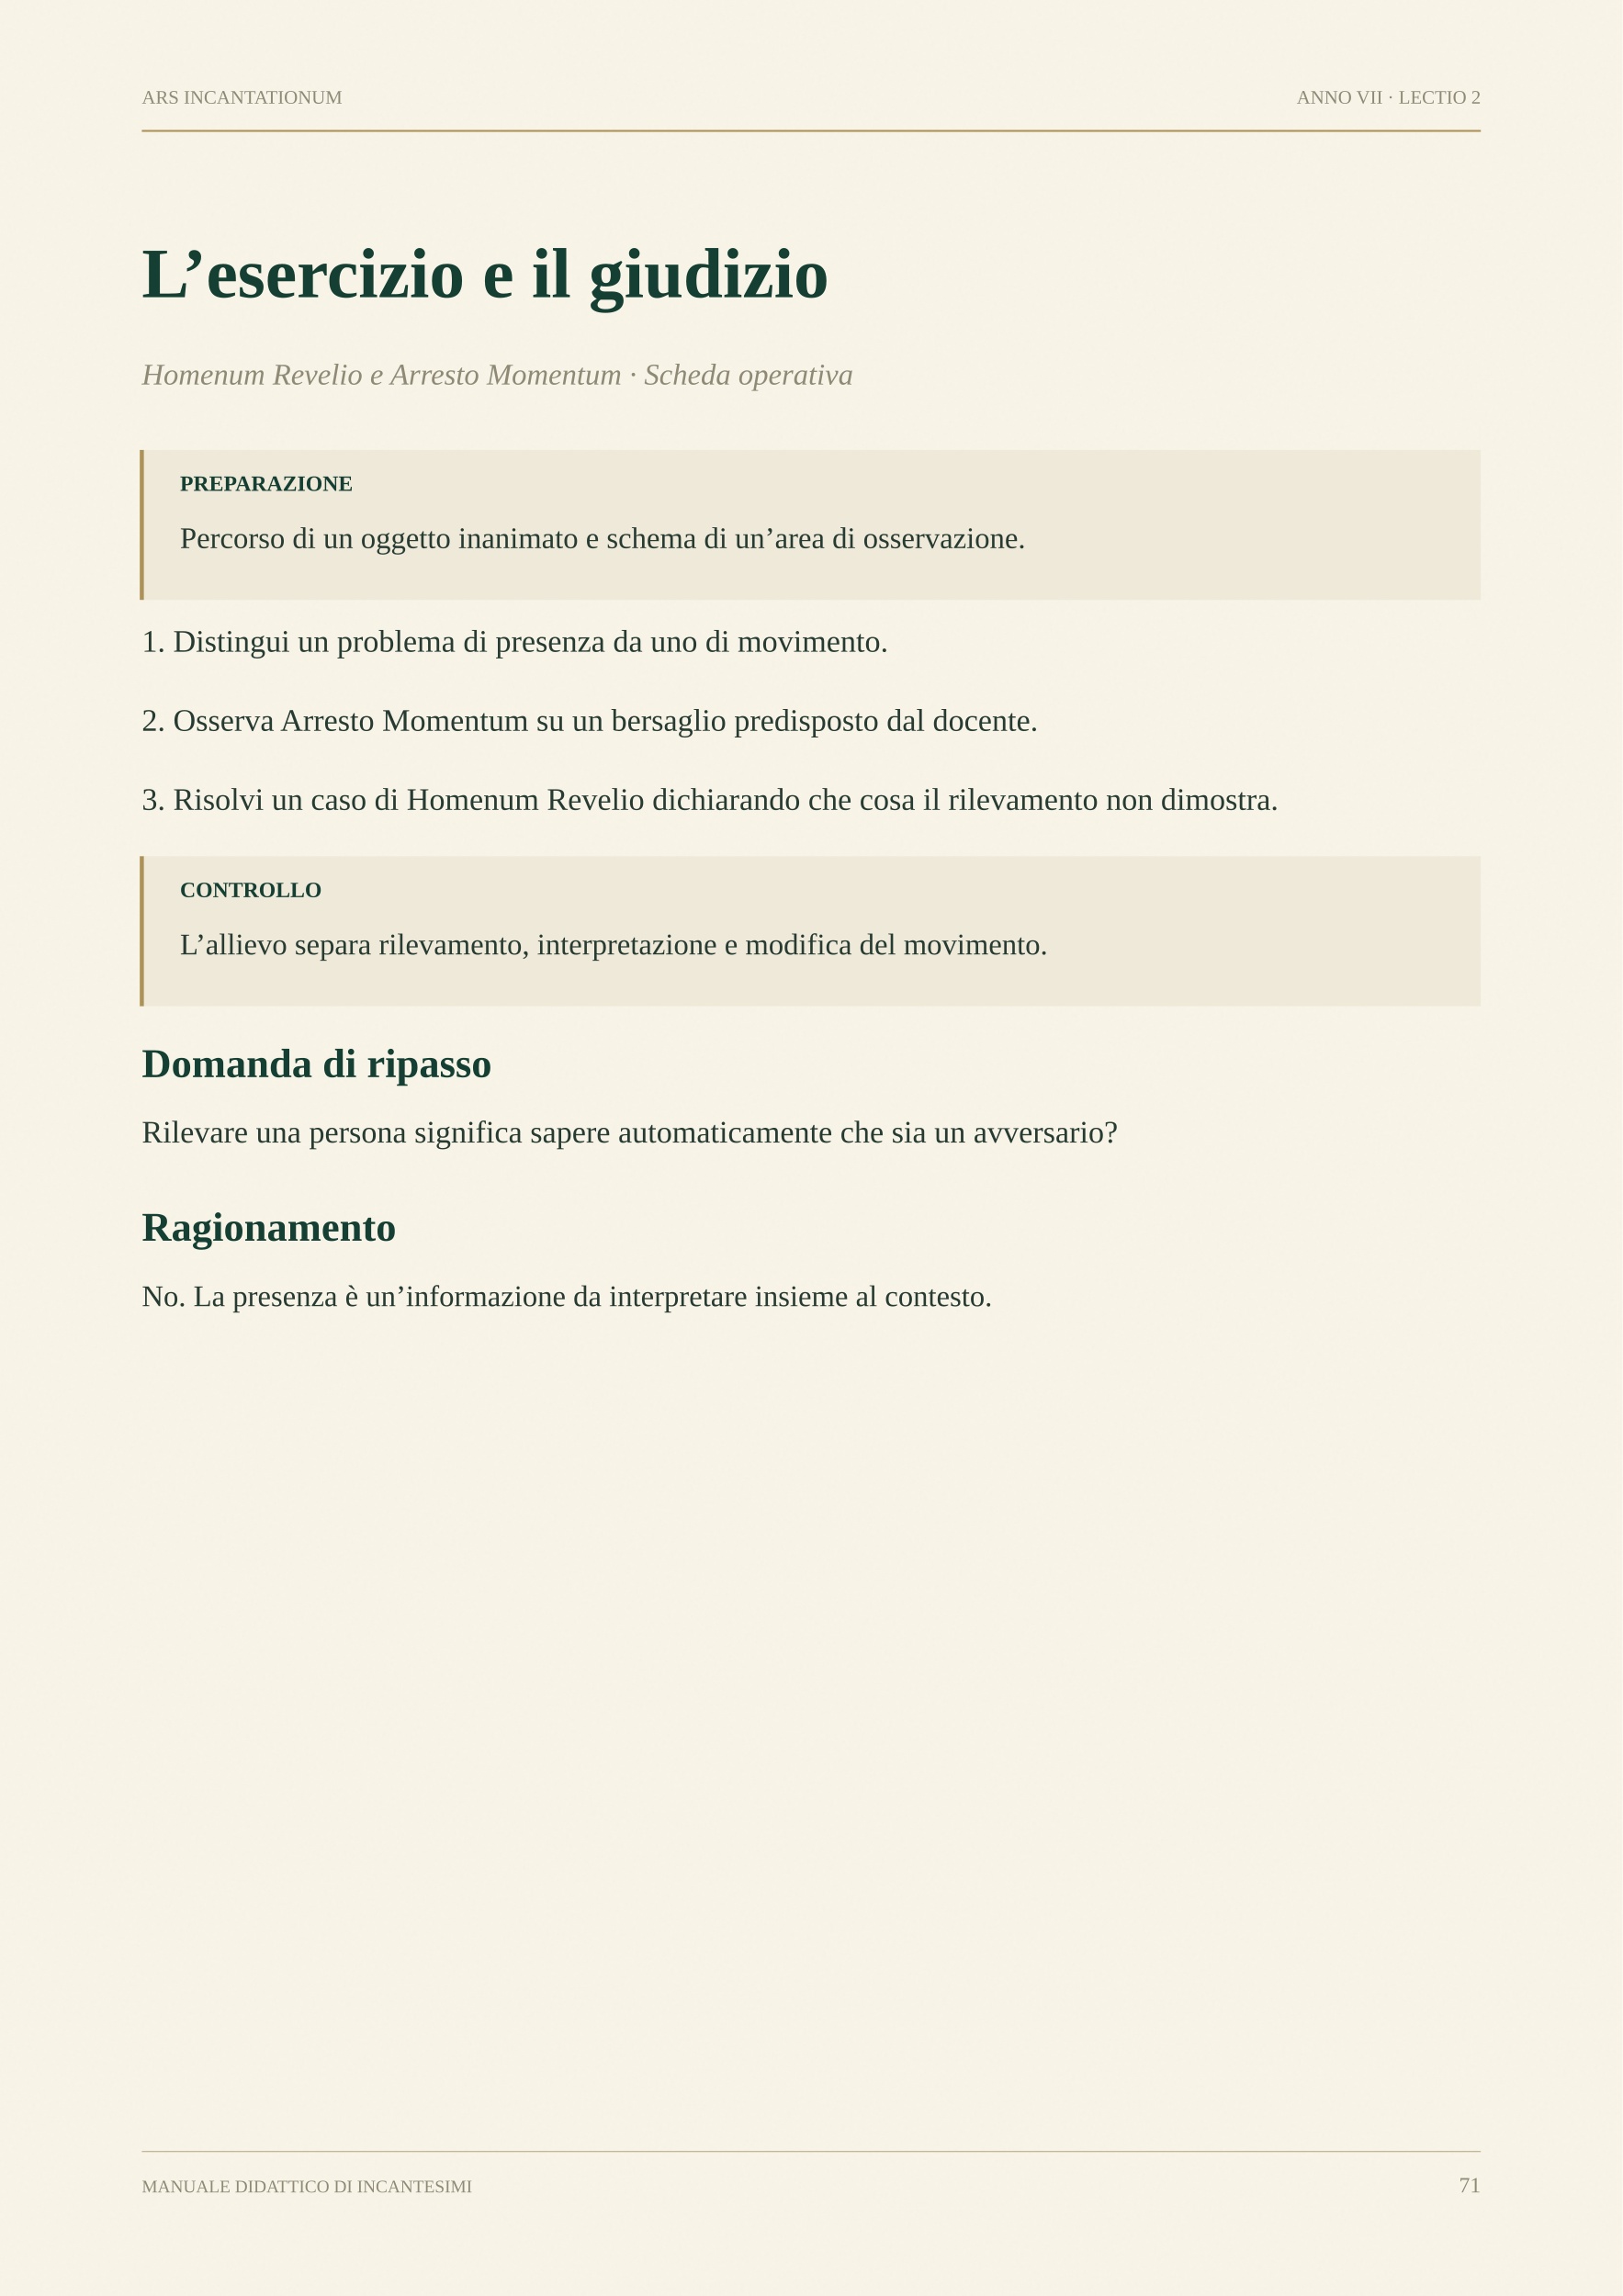
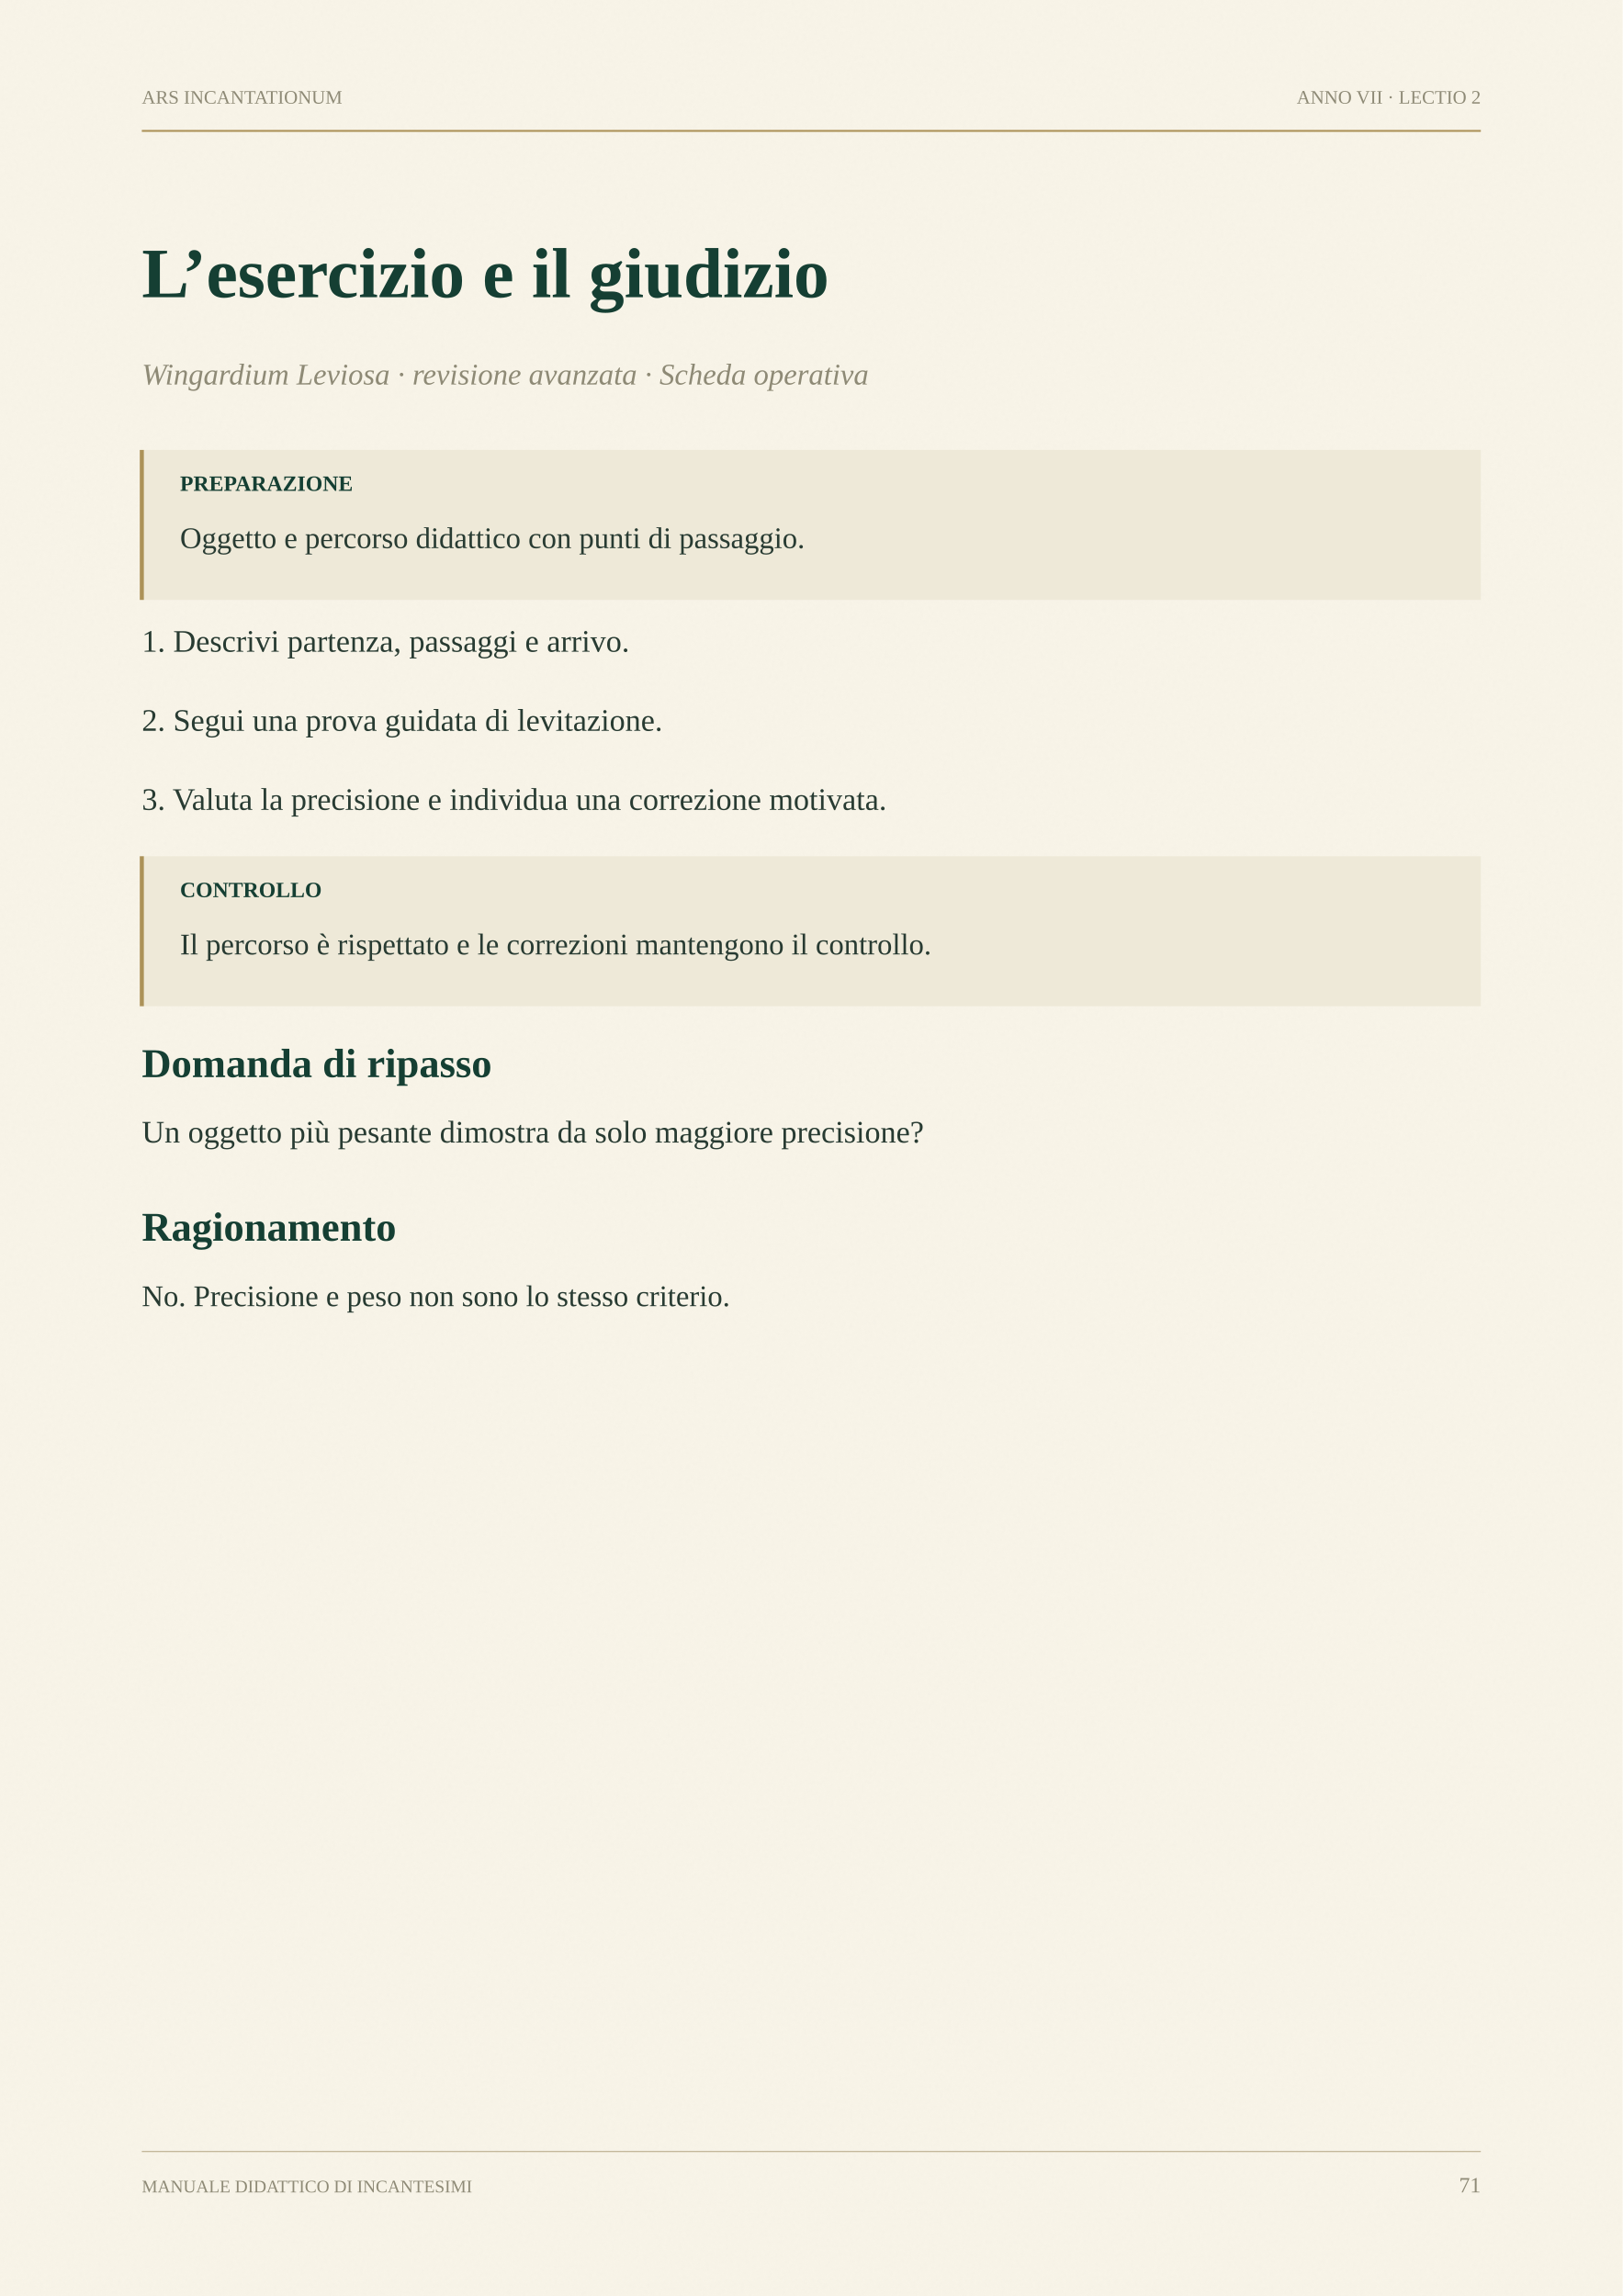
<svg xmlns="http://www.w3.org/2000/svg" width="595" height="842" viewBox="0 0 595 842">
  <defs>
    <filter id="grain">
      <feTurbulence type="fractalNoise" baseFrequency=".7" numOctaves="3" stitchTiles="stitch" />
      <feColorMatrix type="saturate" values="0" />
    </filter>
    <pattern id="paper" width="595" height="842" patternUnits="userSpaceOnUse">
      <rect width="595" height="842" filter="url(#grain)" opacity=".17" />
    </pattern>
    <linearGradient id="leather">
      <stop stop-color="#072a22" />
      <stop offset=".12" stop-color="#19483b" />
      <stop offset=".6" stop-color="#103c30" />
      <stop offset="1" stop-color="#05261e" />
    </linearGradient>
  </defs>
  <rect width="595" height="842" fill="#f8f4e8" />
  <rect width="595" height="842" fill="url(#paper)" opacity=".17" />
  <text x="52" y="38" font-family="Georgia, Times New Roman, serif" font-size="7" fill="#8e8a76">ARS INCANTATIONUM</text>
  <text x="543" y="38" font-family="Georgia, Times New Roman, serif" font-size="7" fill="#8e8a76" text-anchor="end">ANNO VII · LECTIO 2</text>
  <path d="M52 48H543" stroke="#ac9258" stroke-width=".7" />
  <text x="52" y="109" font-family="Georgia, Times New Roman, serif" font-size="26" fill="#153f33" font-weight="bold">L’esercizio e il giudizio</text>
-   <text x="52" y="141" font-family="Georgia, Times New Roman, serif" font-size="11" fill="#8e8a76" font-style="italic">Homenum Revelio e Arresto Momentum · Scheda operativa</text>
+   <text x="52" y="141" font-family="Georgia, Times New Roman, serif" font-size="11" fill="#8e8a76" font-style="italic">Wingardium Leviosa · revisione avanzata · Scheda operativa</text>
  <rect x="52" y="165" width="491" height="55" fill="#eee9d8" />
  <path d="M52 165v55" stroke="#ac9258" stroke-width="1.5" />
  <text x="66" y="180" font-family="Georgia, Times New Roman, serif" font-size="8" fill="#153f33" font-weight="bold">PREPARAZIONE</text>
-   <text x="66" y="201" font-family="Georgia, Times New Roman, serif" font-size="11" fill="#283b32">Percorso di un oggetto inanimato e schema di un’area di osservazione.</text>
-   <text x="52" y="239" font-family="Georgia, Times New Roman, serif" font-size="11.5" fill="#283b32">1. Distingui un problema di presenza da uno di movimento.</text>
-   <text x="52" y="268" font-family="Georgia, Times New Roman, serif" font-size="11.5" fill="#283b32">2. Osserva Arresto Momentum su un bersaglio predisposto dal docente.</text>
-   <text x="52" y="297" font-family="Georgia, Times New Roman, serif" font-size="11.5" fill="#283b32">3. Risolvi un caso di Homenum Revelio dichiarando che cosa il rilevamento non dimostra.</text>
+   <text x="66" y="201" font-family="Georgia, Times New Roman, serif" font-size="11" fill="#283b32">Oggetto e percorso didattico con punti di passaggio.</text>
+   <text x="52" y="239" font-family="Georgia, Times New Roman, serif" font-size="11.5" fill="#283b32">1. Descrivi partenza, passaggi e arrivo.</text>
+   <text x="52" y="268" font-family="Georgia, Times New Roman, serif" font-size="11.5" fill="#283b32">2. Segui una prova guidata di levitazione.</text>
+   <text x="52" y="297" font-family="Georgia, Times New Roman, serif" font-size="11.5" fill="#283b32">3. Valuta la precisione e individua una correzione motivata.</text>
  <rect x="52" y="314" width="491" height="55" fill="#eee9d8" />
  <path d="M52 314v55" stroke="#ac9258" stroke-width="1.5" />
  <text x="66" y="329" font-family="Georgia, Times New Roman, serif" font-size="8" fill="#153f33" font-weight="bold">CONTROLLO</text>
-   <text x="66" y="350" font-family="Georgia, Times New Roman, serif" font-size="11" fill="#283b32">L’allievo separa rilevamento, interpretazione e modifica del movimento.</text>
+   <text x="66" y="350" font-family="Georgia, Times New Roman, serif" font-size="11" fill="#283b32">Il percorso è rispettato e le correzioni mantengono il controllo.</text>
  <text x="52" y="395" font-family="Georgia, Times New Roman, serif" font-size="15" fill="#153f33" font-weight="bold">Domanda di ripasso</text>
-   <text x="52" y="419" font-family="Georgia, Times New Roman, serif" font-size="11.5" fill="#283b32">Rilevare una persona significa sapere automaticamente che sia un avversario?</text>
+   <text x="52" y="419" font-family="Georgia, Times New Roman, serif" font-size="11.5" fill="#283b32">Un oggetto più pesante dimostra da solo maggiore precisione?</text>
  <text x="52" y="455" font-family="Georgia, Times New Roman, serif" font-size="15" fill="#153f33" font-weight="bold">Ragionamento</text>
-   <text x="52" y="479" font-family="Georgia, Times New Roman, serif" font-size="11" fill="#283b32">No. La presenza è un’informazione da interpretare insieme al contesto.</text>
+   <text x="52" y="479" font-family="Georgia, Times New Roman, serif" font-size="11" fill="#283b32">No. Precisione e peso non sono lo stesso criterio.</text>
  <path d="M52 789H543" stroke="#c3b89b" stroke-width=".45" />
  <text x="52" y="804" font-family="Georgia, Times New Roman, serif" font-size="6.5" fill="#8e8a76">MANUALE DIDATTICO DI INCANTESIMI</text>
  <text x="543" y="804" font-family="Georgia, Times New Roman, serif" font-size="8" fill="#8e8a76" text-anchor="end">71</text>
</svg>
